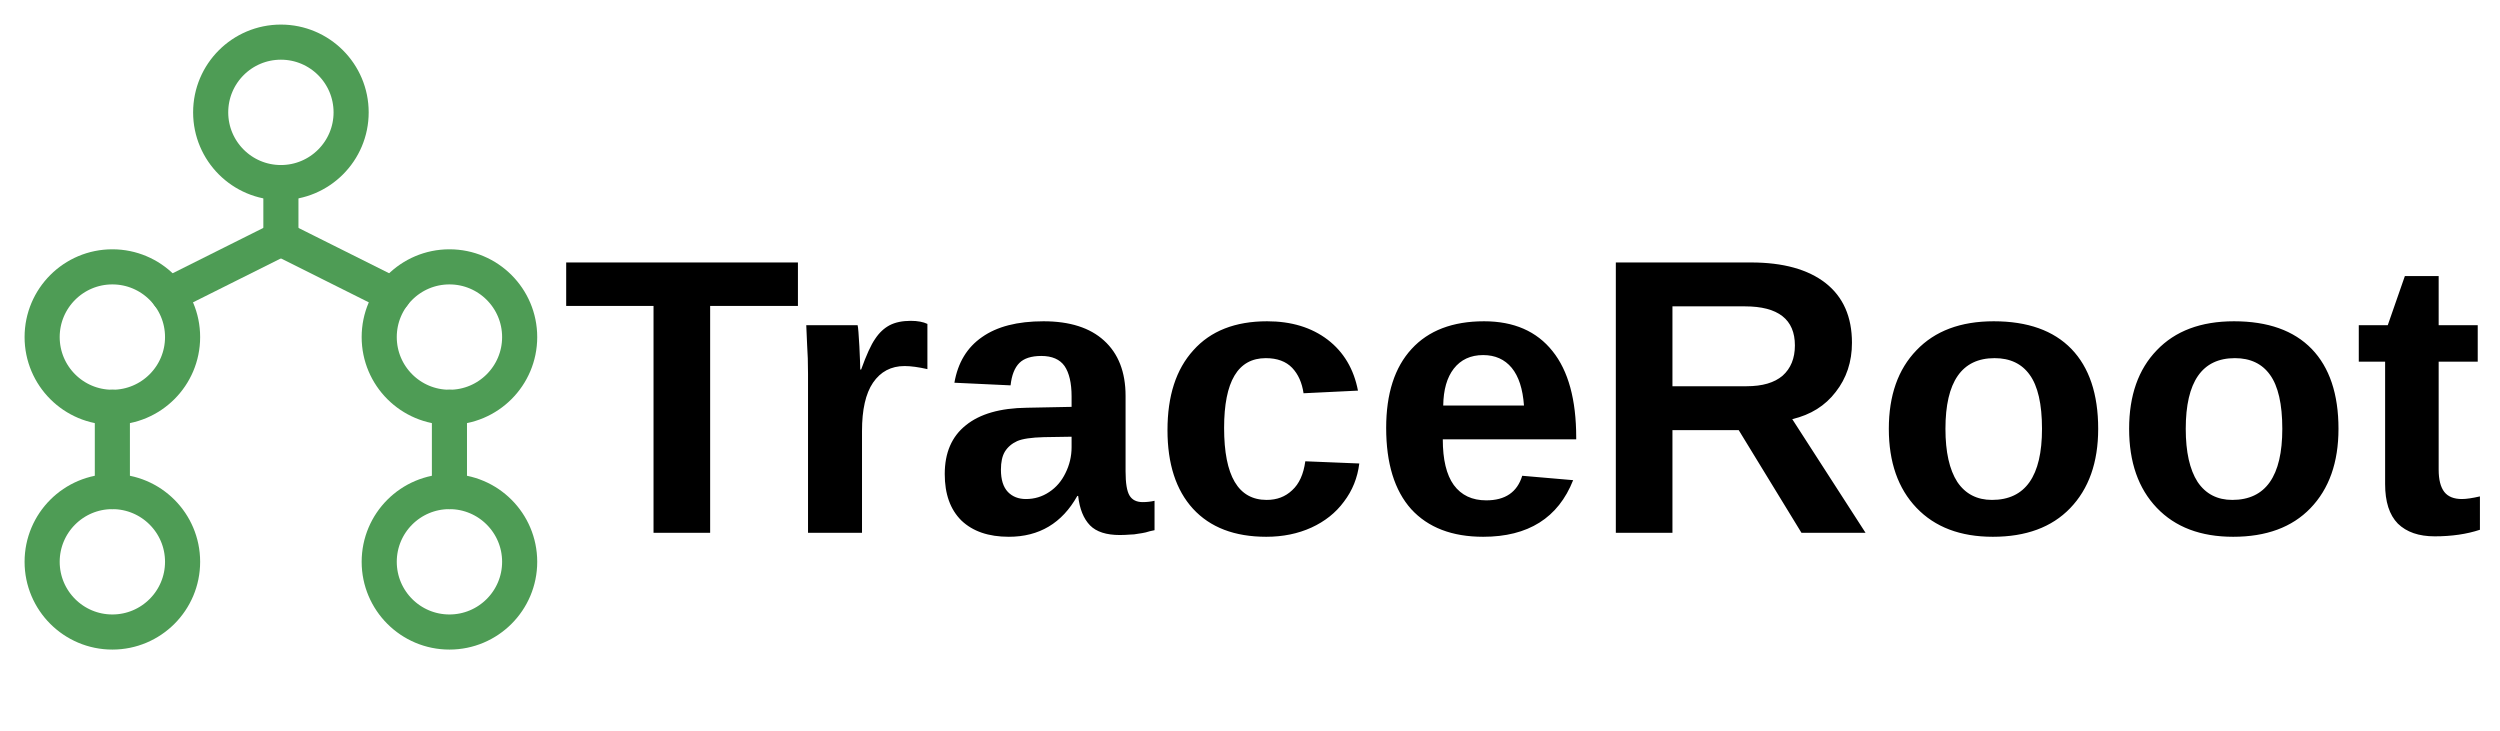
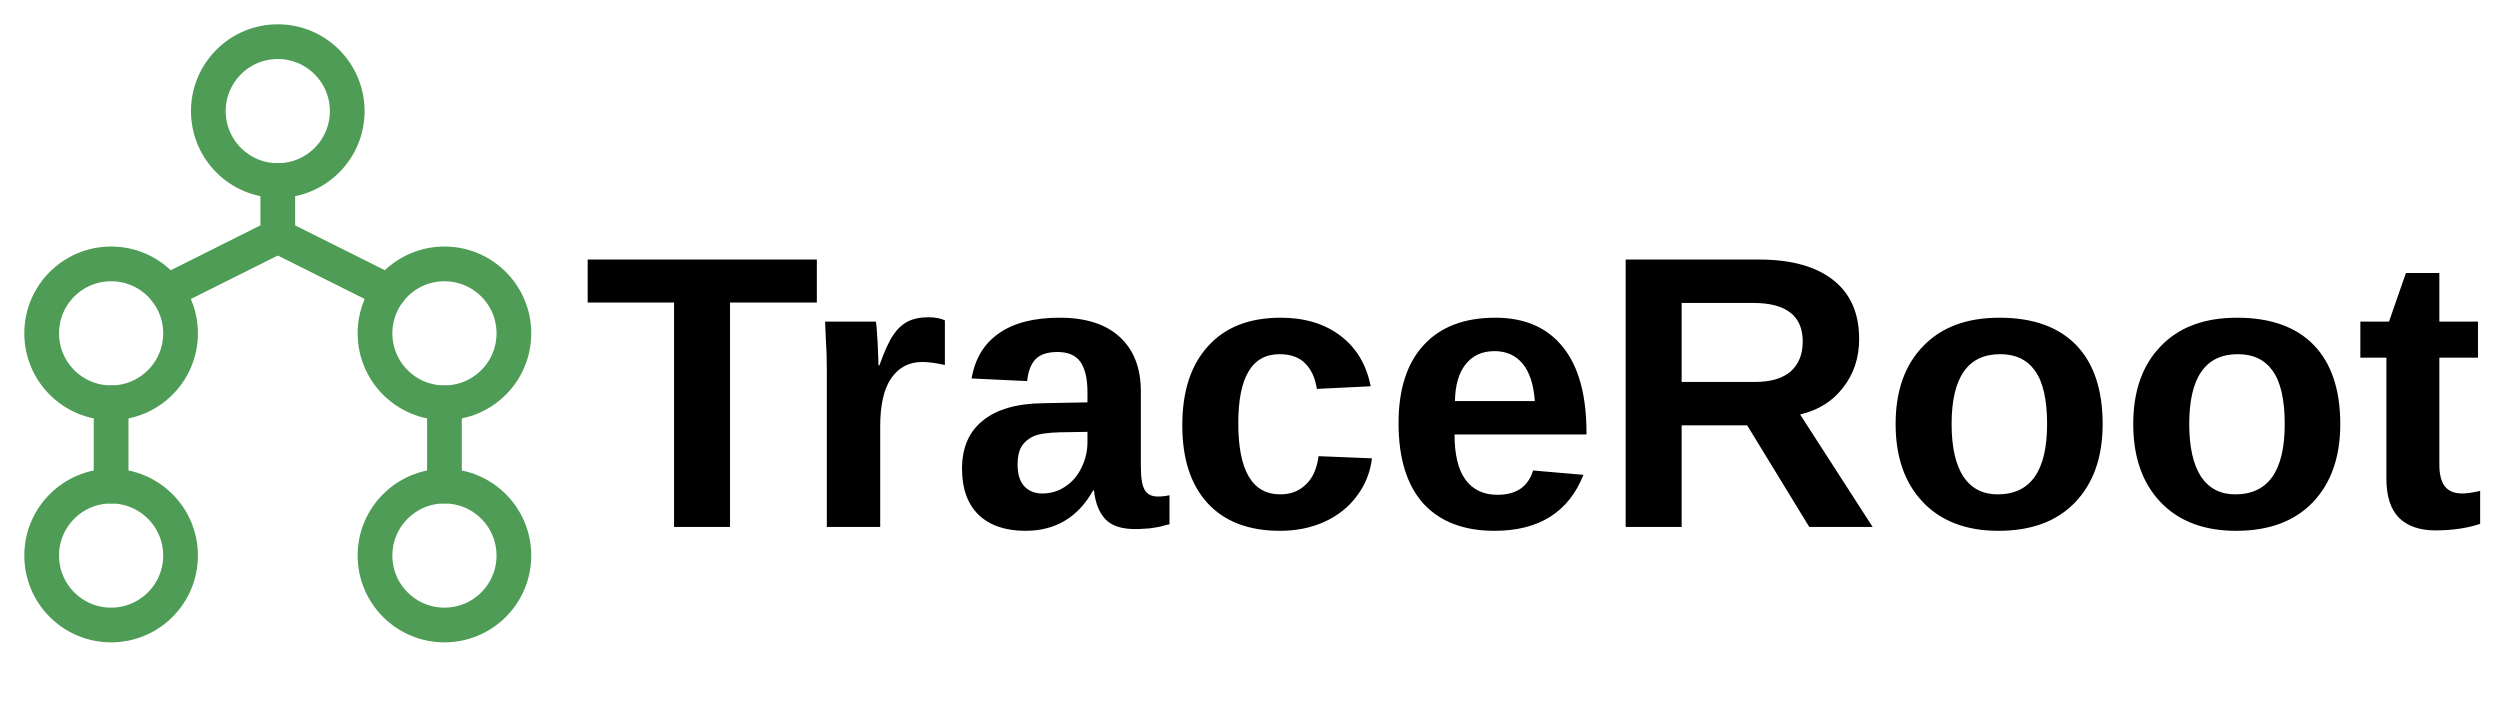
- <svg xmlns="http://www.w3.org/2000/svg" viewBox="0 0 89 26" fill="none">
+ <svg xmlns="http://www.w3.org/2000/svg" viewBox="0 0 90 26" fill="none">
  <g transform="translate(-2, 4)" stroke="#4e9c55" stroke-width="1.25" stroke-linecap="round" stroke-linejoin="round">
    <circle cx="12" cy="0" r="2.5" />
    <circle cx="6" cy="8" r="2.5" />
    <circle cx="18" cy="8" r="2.5" />
    <line x1="12" y1="2.5" x2="12" y2="4.5" />
    <line x1="12" y1="4.5" x2="8" y2="6.5" />
    <line x1="12" y1="4.5" x2="16" y2="6.5" />
    <line x1="6" y1="10.5" x2="6" y2="13.5" />
    <line x1="18" y1="10.5" x2="18" y2="13.5" />
    <circle cx="6" cy="16" r="2.5" />
    <circle cx="18" cy="16" r="2.5" />
  </g>
-   <text x="20" y="15" font-family="Arial, sans-serif" font-weight="bold" font-size="14" fill="#000000" dominant-baseline="middle">TraceRoot</text>
+   <text x="21" y="15" font-family="Arial, sans-serif" font-weight="bold" font-size="14" fill="#000000" dominant-baseline="middle">TraceRoot</text>
</svg>
